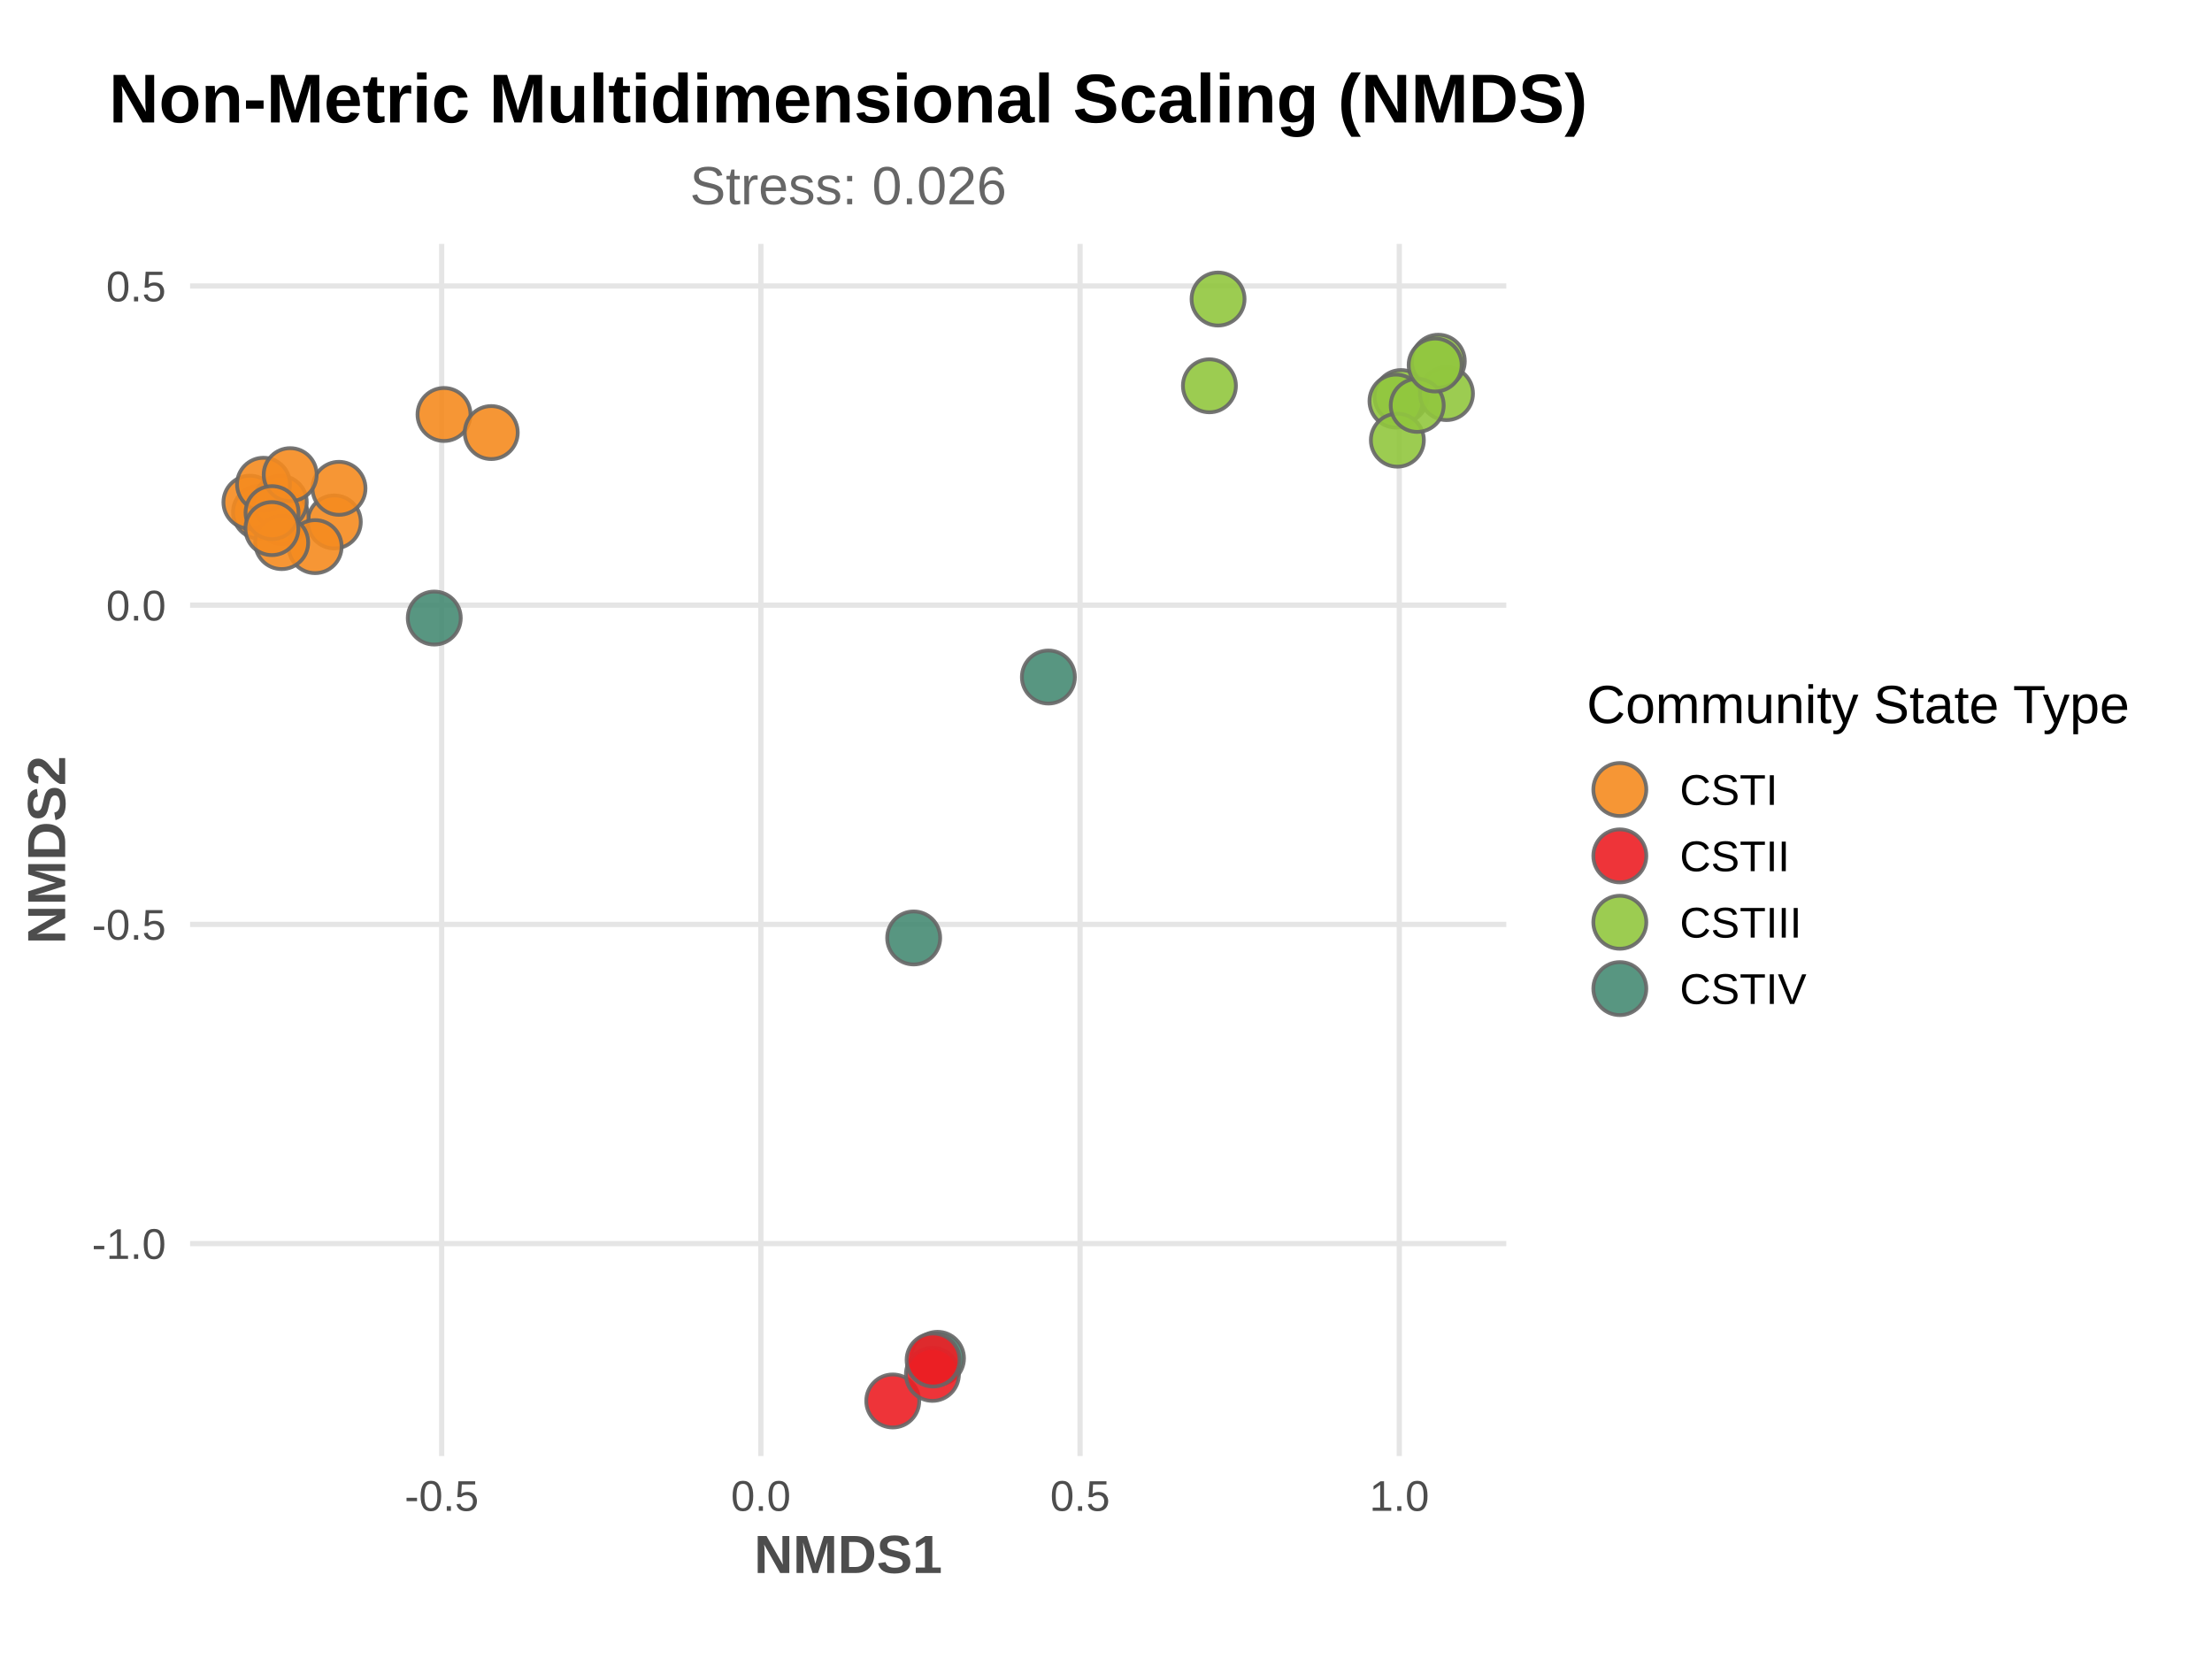
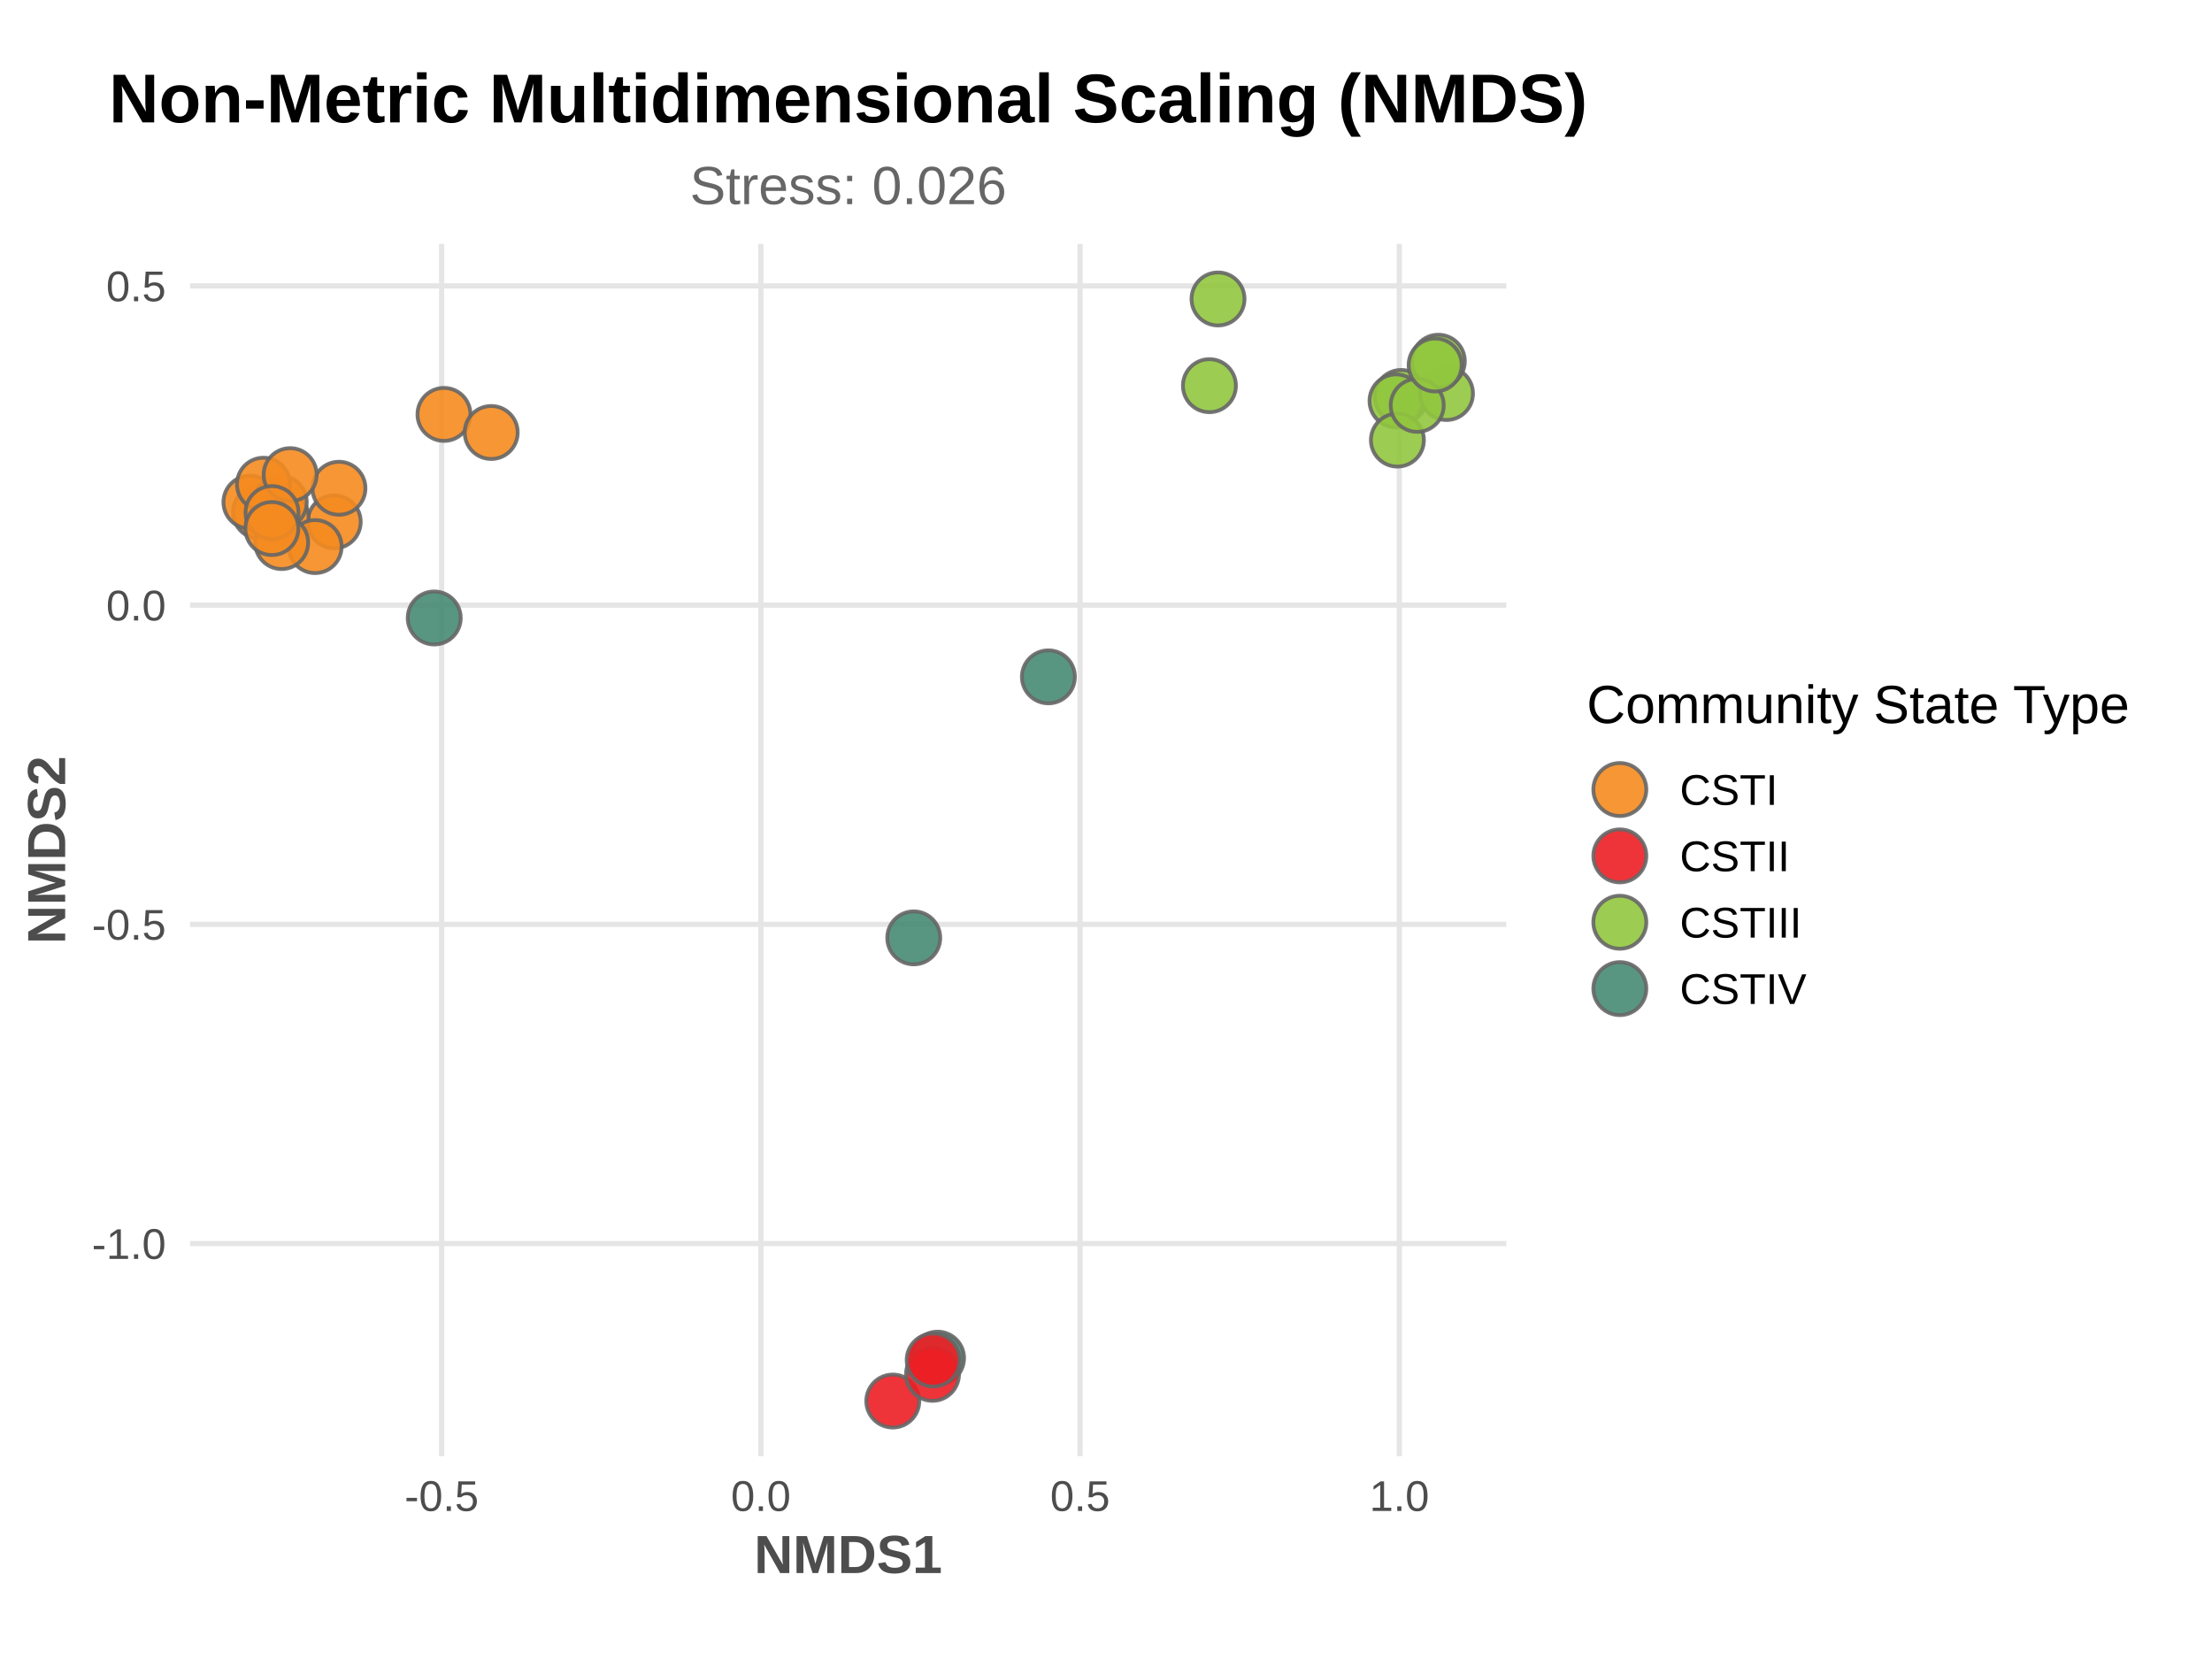
<svg xmlns="http://www.w3.org/2000/svg" class="svglite" width="576.00pt" height="432.00pt" viewBox="0 0 576.00 432.00">
  <defs>
    <style type="text/css">
    .svglite line, .svglite polyline, .svglite polygon, .svglite path, .svglite rect, .svglite circle {
      fill: none;
      stroke: #000000;
      stroke-linecap: round;
      stroke-linejoin: round;
      stroke-miterlimit: 10.00;
    }
    .svglite text {
      white-space: pre;
    }
  </style>
  </defs>
  <rect width="100%" height="100%" style="stroke: none; fill: #FFFFFF;" />
  <defs>
    <clipPath id="cpMC4wMHw1NzYuMDB8MC4wMHw0MzIuMDA=">
      <rect x="0.00" y="0.00" width="576.00" height="432.00" />
    </clipPath>
  </defs>
  <g clip-path="url(#cpMC4wMHw1NzYuMDB8MC4wMHw0MzIuMDA=)">
</g>
  <defs>
-     <clipPath id="cpMC4wMHw1NzYuMDB8MTIuMDd8NDE5Ljkz">
-       <rect x="0.00" y="12.07" width="576.00" height="407.86" />
+     <clipPath id="cpMC4wMHw1NzYuMDB8MTIuMDR8NDE5Ljk2">
+       <rect x="0.00" y="12.04" width="576.00" height="407.92" />
    </clipPath>
  </defs>
-   <g clip-path="url(#cpMC4wMHw1NzYuMDB8MTIuMDd8NDE5Ljkz)">
-     <rect x="0.00" y="12.07" width="576.00" height="407.86" style="stroke-width: 1.36; stroke: none; fill: #FFFFFF;" />
+   <g clip-path="url(#cpMC4wMHw1NzYuMDB8MTIuMDR8NDE5Ljk2)">
+     <rect x="0.00" y="12.04" width="576.00" height="407.92" style="stroke-width: 1.36; stroke: none; fill: #FFFFFF;" />
  </g>
  <g clip-path="url(#cpMC4wMHw1NzYuMDB8MC4wMHw0MzIuMDA=)">
</g>
  <defs>
-     <clipPath id="cpNDkuNTB8MzkyLjI0fDYzLjUyfDM3OS4xNQ==">
-       <rect x="49.50" y="63.52" width="342.74" height="315.63" />
+     <clipPath id="cpNDkuNTB8MzkyLjI0fDYzLjUwfDM3OS4xOA==">
+       <rect x="49.50" y="63.50" width="342.74" height="315.68" />
    </clipPath>
  </defs>
-   <g clip-path="url(#cpNDkuNTB8MzkyLjI0fDYzLjUyfDM3OS4xNQ==)">
-     <polyline points="49.50,323.83 392.24,323.83 " style="stroke-width: 1.36; stroke: #E5E5E5; stroke-linecap: butt;" />
-     <polyline points="49.50,240.71 392.24,240.71 " style="stroke-width: 1.36; stroke: #E5E5E5; stroke-linecap: butt;" />
-     <polyline points="49.50,157.59 392.24,157.59 " style="stroke-width: 1.36; stroke: #E5E5E5; stroke-linecap: butt;" />
-     <polyline points="49.50,74.47 392.24,74.47 " style="stroke-width: 1.36; stroke: #E5E5E5; stroke-linecap: butt;" />
-     <polyline points="115.01,379.15 115.01,63.52 " style="stroke-width: 1.36; stroke: #E5E5E5; stroke-linecap: butt;" />
-     <polyline points="198.13,379.15 198.13,63.52 " style="stroke-width: 1.36; stroke: #E5E5E5; stroke-linecap: butt;" />
-     <polyline points="281.25,379.15 281.25,63.52 " style="stroke-width: 1.36; stroke: #E5E5E5; stroke-linecap: butt;" />
-     <polyline points="364.37,379.15 364.37,63.52 " style="stroke-width: 1.36; stroke: #E5E5E5; stroke-linecap: butt;" />
-     <circle cx="115.62" cy="107.93" r="6.90" style="stroke-width: 0.99; stroke: #666666; stroke-opacity: 0.90; fill: #F58B1F; fill-opacity: 0.90;" />
-     <circle cx="87.05" cy="135.91" r="6.90" style="stroke-width: 0.99; stroke: #666666; stroke-opacity: 0.90; fill: #F58B1F; fill-opacity: 0.90;" />
-     <circle cx="232.47" cy="364.81" r="6.90" style="stroke-width: 0.99; stroke: #666666; stroke-opacity: 0.90; fill: #EC1E24; fill-opacity: 0.90;" />
+   <g clip-path="url(#cpNDkuNTB8MzkyLjI0fDYzLjUwfDM3OS4xOA==)">
+     <polyline points="49.50,323.82 392.24,323.82 " style="stroke-width: 1.36; stroke: #E5E5E5; stroke-linecap: butt;" />
+     <polyline points="49.50,240.70 392.24,240.70 " style="stroke-width: 1.36; stroke: #E5E5E5; stroke-linecap: butt;" />
+     <polyline points="49.50,157.57 392.24,157.57 " style="stroke-width: 1.36; stroke: #E5E5E5; stroke-linecap: butt;" />
+     <polyline points="49.50,74.45 392.24,74.45 " style="stroke-width: 1.36; stroke: #E5E5E5; stroke-linecap: butt;" />
+     <polyline points="115.00,379.18 115.00,63.50 " style="stroke-width: 1.36; stroke: #E5E5E5; stroke-linecap: butt;" />
+     <polyline points="198.13,379.18 198.13,63.50 " style="stroke-width: 1.36; stroke: #E5E5E5; stroke-linecap: butt;" />
+     <polyline points="281.25,379.18 281.25,63.50 " style="stroke-width: 1.36; stroke: #E5E5E5; stroke-linecap: butt;" />
+     <polyline points="364.38,379.18 364.38,63.50 " style="stroke-width: 1.36; stroke: #E5E5E5; stroke-linecap: butt;" />
+     <circle cx="115.61" cy="107.91" r="6.90" style="stroke-width: 0.99; stroke: #666666; stroke-opacity: 0.90; fill: #F58B1F; fill-opacity: 0.90;" />
+     <circle cx="87.03" cy="135.89" r="6.90" style="stroke-width: 0.99; stroke: #666666; stroke-opacity: 0.90; fill: #F58B1F; fill-opacity: 0.90;" />
+     <circle cx="232.48" cy="364.83" r="6.90" style="stroke-width: 0.99; stroke: #666666; stroke-opacity: 0.90; fill: #EC1E24; fill-opacity: 0.90;" />
    <circle cx="73.47" cy="134.78" r="6.90" style="stroke-width: 0.99; stroke: #666666; stroke-opacity: 0.90; fill: #F58B1F; fill-opacity: 0.90;" />
-     <circle cx="244.12" cy="353.70" r="6.90" style="stroke-width: 0.99; stroke: #666666; stroke-opacity: 0.90; fill: #468B74; fill-opacity: 0.90;" />
-     <circle cx="67.58" cy="133.38" r="6.90" style="stroke-width: 0.99; stroke: #666666; stroke-opacity: 0.90; fill: #F58B1F; fill-opacity: 0.90;" />
-     <circle cx="242.80" cy="357.88" r="6.90" style="stroke-width: 0.99; stroke: #666666; stroke-opacity: 0.90; fill: #EC1E24; fill-opacity: 0.90;" />
-     <circle cx="364.84" cy="103.26" r="6.90" style="stroke-width: 0.99; stroke: #666666; stroke-opacity: 0.90; fill: #92C73E; fill-opacity: 0.90;" />
-     <circle cx="65.08" cy="130.77" r="6.90" style="stroke-width: 0.99; stroke: #666666; stroke-opacity: 0.90; fill: #F58B1F; fill-opacity: 0.90;" />
-     <circle cx="363.51" cy="104.44" r="6.90" style="stroke-width: 0.99; stroke: #666666; stroke-opacity: 0.90; fill: #92C73E; fill-opacity: 0.90;" />
-     <circle cx="363.87" cy="114.62" r="6.90" style="stroke-width: 0.99; stroke: #666666; stroke-opacity: 0.90; fill: #92C73E; fill-opacity: 0.90;" />
-     <circle cx="237.92" cy="244.24" r="6.90" style="stroke-width: 0.99; stroke: #666666; stroke-opacity: 0.90; fill: #468B74; fill-opacity: 0.90;" />
-     <circle cx="314.93" cy="100.46" r="6.90" style="stroke-width: 0.99; stroke: #666666; stroke-opacity: 0.90; fill: #92C73E; fill-opacity: 0.90;" />
-     <circle cx="273.00" cy="176.30" r="6.90" style="stroke-width: 0.99; stroke: #666666; stroke-opacity: 0.90; fill: #468B74; fill-opacity: 0.90;" />
-     <circle cx="376.66" cy="102.49" r="6.90" style="stroke-width: 0.99; stroke: #666666; stroke-opacity: 0.90; fill: #92C73E; fill-opacity: 0.90;" />
-     <circle cx="374.53" cy="94.06" r="6.90" style="stroke-width: 0.99; stroke: #666666; stroke-opacity: 0.90; fill: #92C73E; fill-opacity: 0.90;" />
-     <circle cx="72.98" cy="130.79" r="6.90" style="stroke-width: 0.99; stroke: #666666; stroke-opacity: 0.90; fill: #F58B1F; fill-opacity: 0.90;" />
-     <circle cx="317.18" cy="77.87" r="6.90" style="stroke-width: 0.99; stroke: #666666; stroke-opacity: 0.90; fill: #92C73E; fill-opacity: 0.90;" />
-     <circle cx="242.98" cy="354.14" r="6.90" style="stroke-width: 0.99; stroke: #666666; stroke-opacity: 0.90; fill: #EC1E24; fill-opacity: 0.90;" />
-     <circle cx="369.04" cy="105.56" r="6.90" style="stroke-width: 0.99; stroke: #666666; stroke-opacity: 0.90; fill: #92C73E; fill-opacity: 0.90;" />
-     <circle cx="68.62" cy="126.10" r="6.90" style="stroke-width: 0.99; stroke: #666666; stroke-opacity: 0.90; fill: #F58B1F; fill-opacity: 0.90;" />
-     <circle cx="113.08" cy="160.94" r="6.90" style="stroke-width: 0.99; stroke: #666666; stroke-opacity: 0.90; fill: #468B74; fill-opacity: 0.90;" />
-     <circle cx="88.27" cy="127.16" r="6.90" style="stroke-width: 0.99; stroke: #666666; stroke-opacity: 0.90; fill: #F58B1F; fill-opacity: 0.90;" />
-     <circle cx="82.06" cy="142.34" r="6.90" style="stroke-width: 0.99; stroke: #666666; stroke-opacity: 0.90; fill: #F58B1F; fill-opacity: 0.90;" />
-     <circle cx="127.92" cy="112.64" r="6.90" style="stroke-width: 0.99; stroke: #666666; stroke-opacity: 0.90; fill: #F58B1F; fill-opacity: 0.90;" />
-     <circle cx="73.35" cy="141.29" r="6.90" style="stroke-width: 0.99; stroke: #666666; stroke-opacity: 0.90; fill: #F58B1F; fill-opacity: 0.90;" />
-     <circle cx="75.57" cy="123.60" r="6.90" style="stroke-width: 0.99; stroke: #666666; stroke-opacity: 0.90; fill: #F58B1F; fill-opacity: 0.90;" />
-     <circle cx="70.84" cy="133.49" r="6.90" style="stroke-width: 0.99; stroke: #666666; stroke-opacity: 0.90; fill: #F58B1F; fill-opacity: 0.90;" />
-     <circle cx="373.71" cy="95.05" r="6.90" style="stroke-width: 0.99; stroke: #666666; stroke-opacity: 0.90; fill: #92C73E; fill-opacity: 0.90;" />
-     <circle cx="70.80" cy="137.65" r="6.90" style="stroke-width: 0.99; stroke: #666666; stroke-opacity: 0.90; fill: #F58B1F; fill-opacity: 0.90;" />
+     <circle cx="244.14" cy="353.66" r="6.90" style="stroke-width: 0.99; stroke: #666666; stroke-opacity: 0.90; fill: #468B74; fill-opacity: 0.90;" />
+     <circle cx="67.58" cy="133.37" r="6.90" style="stroke-width: 0.99; stroke: #666666; stroke-opacity: 0.90; fill: #F58B1F; fill-opacity: 0.90;" />
+     <circle cx="242.82" cy="357.87" r="6.90" style="stroke-width: 0.99; stroke: #666666; stroke-opacity: 0.90; fill: #EC1E24; fill-opacity: 0.90;" />
+     <circle cx="364.85" cy="103.24" r="6.90" style="stroke-width: 0.99; stroke: #666666; stroke-opacity: 0.90; fill: #92C73E; fill-opacity: 0.90;" />
+     <circle cx="65.08" cy="130.76" r="6.90" style="stroke-width: 0.99; stroke: #666666; stroke-opacity: 0.90; fill: #F58B1F; fill-opacity: 0.90;" />
+     <circle cx="363.52" cy="104.39" r="6.90" style="stroke-width: 0.99; stroke: #666666; stroke-opacity: 0.90; fill: #92C73E; fill-opacity: 0.90;" />
+     <circle cx="363.88" cy="114.60" r="6.90" style="stroke-width: 0.99; stroke: #666666; stroke-opacity: 0.90; fill: #92C73E; fill-opacity: 0.90;" />
+     <circle cx="237.94" cy="244.22" r="6.90" style="stroke-width: 0.99; stroke: #666666; stroke-opacity: 0.90; fill: #468B74; fill-opacity: 0.90;" />
+     <circle cx="314.93" cy="100.43" r="6.90" style="stroke-width: 0.99; stroke: #666666; stroke-opacity: 0.90; fill: #92C73E; fill-opacity: 0.90;" />
+     <circle cx="273.00" cy="176.25" r="6.90" style="stroke-width: 0.99; stroke: #666666; stroke-opacity: 0.90; fill: #468B74; fill-opacity: 0.90;" />
+     <circle cx="376.66" cy="102.47" r="6.90" style="stroke-width: 0.99; stroke: #666666; stroke-opacity: 0.90; fill: #92C73E; fill-opacity: 0.90;" />
+     <circle cx="374.54" cy="94.06" r="6.90" style="stroke-width: 0.99; stroke: #666666; stroke-opacity: 0.90; fill: #92C73E; fill-opacity: 0.90;" />
+     <circle cx="72.98" cy="130.78" r="6.90" style="stroke-width: 0.99; stroke: #666666; stroke-opacity: 0.90; fill: #F58B1F; fill-opacity: 0.90;" />
+     <circle cx="317.17" cy="77.85" r="6.90" style="stroke-width: 0.99; stroke: #666666; stroke-opacity: 0.90; fill: #92C73E; fill-opacity: 0.90;" />
+     <circle cx="243.00" cy="354.14" r="6.90" style="stroke-width: 0.99; stroke: #666666; stroke-opacity: 0.90; fill: #EC1E24; fill-opacity: 0.90;" />
+     <circle cx="369.04" cy="105.55" r="6.90" style="stroke-width: 0.99; stroke: #666666; stroke-opacity: 0.90; fill: #92C73E; fill-opacity: 0.90;" />
+     <circle cx="68.61" cy="126.09" r="6.90" style="stroke-width: 0.99; stroke: #666666; stroke-opacity: 0.90; fill: #F58B1F; fill-opacity: 0.90;" />
+     <circle cx="113.07" cy="160.92" r="6.90" style="stroke-width: 0.99; stroke: #666666; stroke-opacity: 0.90; fill: #468B74; fill-opacity: 0.90;" />
+     <circle cx="88.26" cy="127.14" r="6.90" style="stroke-width: 0.99; stroke: #666666; stroke-opacity: 0.90; fill: #F58B1F; fill-opacity: 0.90;" />
+     <circle cx="82.06" cy="142.33" r="6.90" style="stroke-width: 0.99; stroke: #666666; stroke-opacity: 0.90; fill: #F58B1F; fill-opacity: 0.90;" />
+     <circle cx="127.91" cy="112.62" r="6.90" style="stroke-width: 0.99; stroke: #666666; stroke-opacity: 0.90; fill: #F58B1F; fill-opacity: 0.90;" />
+     <circle cx="73.34" cy="141.28" r="6.90" style="stroke-width: 0.99; stroke: #666666; stroke-opacity: 0.90; fill: #F58B1F; fill-opacity: 0.90;" />
+     <circle cx="75.56" cy="123.60" r="6.90" style="stroke-width: 0.99; stroke: #666666; stroke-opacity: 0.90; fill: #F58B1F; fill-opacity: 0.90;" />
+     <circle cx="70.83" cy="133.48" r="6.90" style="stroke-width: 0.99; stroke: #666666; stroke-opacity: 0.90; fill: #F58B1F; fill-opacity: 0.90;" />
+     <circle cx="373.71" cy="95.04" r="6.90" style="stroke-width: 0.99; stroke: #666666; stroke-opacity: 0.90; fill: #92C73E; fill-opacity: 0.90;" />
+     <circle cx="70.79" cy="137.63" r="6.90" style="stroke-width: 0.99; stroke: #666666; stroke-opacity: 0.90; fill: #F58B1F; fill-opacity: 0.90;" />
  </g>
  <g clip-path="url(#cpMC4wMHw1NzYuMDB8MC4wMHw0MzIuMDA=)">
    <text x="43.22" y="327.82" text-anchor="end" style="font-size: 11.20px;fill: #4D4D4D; font-family: &quot;Liberation Sans&quot;;" textLength="19.40px" lengthAdjust="spacingAndGlyphs">-1.0</text>
-     <text x="43.22" y="244.70" text-anchor="end" style="font-size: 11.20px;fill: #4D4D4D; font-family: &quot;Liberation Sans&quot;;" textLength="19.40px" lengthAdjust="spacingAndGlyphs">-0.5</text>
-     <text x="43.22" y="161.58" text-anchor="end" style="font-size: 11.20px;fill: #4D4D4D; font-family: &quot;Liberation Sans&quot;;" textLength="15.80px" lengthAdjust="spacingAndGlyphs">0.0</text>
-     <text x="43.22" y="78.47" text-anchor="end" style="font-size: 11.20px;fill: #4D4D4D; font-family: &quot;Liberation Sans&quot;;" textLength="15.80px" lengthAdjust="spacingAndGlyphs">0.5</text>
-     <text x="115.01" y="393.42" text-anchor="middle" style="font-size: 11.20px;fill: #4D4D4D; font-family: &quot;Liberation Sans&quot;;" textLength="19.40px" lengthAdjust="spacingAndGlyphs">-0.5</text>
-     <text x="198.13" y="393.42" text-anchor="middle" style="font-size: 11.20px;fill: #4D4D4D; font-family: &quot;Liberation Sans&quot;;" textLength="15.80px" lengthAdjust="spacingAndGlyphs">0.0</text>
-     <text x="281.25" y="393.42" text-anchor="middle" style="font-size: 11.20px;fill: #4D4D4D; font-family: &quot;Liberation Sans&quot;;" textLength="15.80px" lengthAdjust="spacingAndGlyphs">0.5</text>
-     <text x="364.37" y="393.42" text-anchor="middle" style="font-size: 11.20px;fill: #4D4D4D; font-family: &quot;Liberation Sans&quot;;" textLength="15.80px" lengthAdjust="spacingAndGlyphs">1.0</text>
-     <text x="220.87" y="409.60" text-anchor="middle" style="font-size: 14.00px; font-weight: bold;fill: #4D4D4D; font-family: &quot;Liberation Sans&quot;;" textLength="50.67px" lengthAdjust="spacingAndGlyphs">NMDS1</text>
+     <text x="43.22" y="244.69" text-anchor="end" style="font-size: 11.20px;fill: #4D4D4D; font-family: &quot;Liberation Sans&quot;;" textLength="19.40px" lengthAdjust="spacingAndGlyphs">-0.5</text>
+     <text x="43.22" y="161.57" text-anchor="end" style="font-size: 11.20px;fill: #4D4D4D; font-family: &quot;Liberation Sans&quot;;" textLength="15.80px" lengthAdjust="spacingAndGlyphs">0.0</text>
+     <text x="43.22" y="78.44" text-anchor="end" style="font-size: 11.20px;fill: #4D4D4D; font-family: &quot;Liberation Sans&quot;;" textLength="15.80px" lengthAdjust="spacingAndGlyphs">0.5</text>
+     <text x="115.00" y="393.45" text-anchor="middle" style="font-size: 11.20px;fill: #4D4D4D; font-family: &quot;Liberation Sans&quot;;" textLength="19.40px" lengthAdjust="spacingAndGlyphs">-0.5</text>
+     <text x="198.13" y="393.45" text-anchor="middle" style="font-size: 11.20px;fill: #4D4D4D; font-family: &quot;Liberation Sans&quot;;" textLength="15.80px" lengthAdjust="spacingAndGlyphs">0.0</text>
+     <text x="281.25" y="393.45" text-anchor="middle" style="font-size: 11.20px;fill: #4D4D4D; font-family: &quot;Liberation Sans&quot;;" textLength="15.80px" lengthAdjust="spacingAndGlyphs">0.5</text>
+     <text x="364.38" y="393.45" text-anchor="middle" style="font-size: 11.20px;fill: #4D4D4D; font-family: &quot;Liberation Sans&quot;;" textLength="15.80px" lengthAdjust="spacingAndGlyphs">1.0</text>
+     <text x="220.87" y="409.62" text-anchor="middle" style="font-size: 14.00px; font-weight: bold;fill: #4D4D4D; font-family: &quot;Liberation Sans&quot;;" textLength="50.67px" lengthAdjust="spacingAndGlyphs">NMDS1</text>
    <text transform="translate(16.97,221.34) rotate(-90)" text-anchor="middle" style="font-size: 14.00px; font-weight: bold;fill: #4D4D4D; font-family: &quot;Liberation Sans&quot;;" textLength="50.67px" lengthAdjust="spacingAndGlyphs">NMDS2</text>
    <text x="413.16" y="188.29" style="font-size: 14.00px; font-family: &quot;Liberation Sans&quot;;" textLength="148.89px" lengthAdjust="spacingAndGlyphs">Community State Type</text>
    <circle cx="421.80" cy="205.59" r="6.90" style="stroke-width: 0.99; stroke: #666666; stroke-opacity: 0.90; fill: #F58B1F; fill-opacity: 0.90;" />
    <circle cx="421.80" cy="222.87" r="6.90" style="stroke-width: 0.99; stroke: #666666; stroke-opacity: 0.90; fill: #EC1E24; fill-opacity: 0.90;" />
    <circle cx="421.80" cy="240.15" r="6.90" style="stroke-width: 0.99; stroke: #666666; stroke-opacity: 0.90; fill: #92C73E; fill-opacity: 0.90;" />
    <circle cx="421.80" cy="257.43" r="6.90" style="stroke-width: 0.99; stroke: #666666; stroke-opacity: 0.90; fill: #468B74; fill-opacity: 0.90;" />
    <text x="437.42" y="209.58" style="font-size: 11.20px; font-family: &quot;Liberation Sans&quot;;" textLength="23.23px" lengthAdjust="spacingAndGlyphs">CSTI</text>
    <text x="437.42" y="226.86" style="font-size: 11.20px; font-family: &quot;Liberation Sans&quot;;" textLength="27.02px" lengthAdjust="spacingAndGlyphs">CSTII</text>
    <text x="437.42" y="244.14" style="font-size: 11.20px; font-family: &quot;Liberation Sans&quot;;" textLength="30.82px" lengthAdjust="spacingAndGlyphs">CSTIII</text>
    <text x="437.42" y="261.42" style="font-size: 11.20px; font-family: &quot;Liberation Sans&quot;;" textLength="29.94px" lengthAdjust="spacingAndGlyphs">CSTIV</text>
-     <text x="220.87" y="53.19" text-anchor="middle" style="font-size: 14.00px;fill: #666666; font-family: &quot;Liberation Sans&quot;;" textLength="83.00px" lengthAdjust="spacingAndGlyphs">Stress: 0.026</text>
-     <text x="220.87" y="31.89" text-anchor="middle" style="font-size: 18.00px; font-weight: bold; font-family: &quot;Liberation Sans&quot;;" textLength="405.55px" lengthAdjust="spacingAndGlyphs">Non-Metric Multidimensional Scaling (NMDS)</text>
+     <text x="220.87" y="53.16" text-anchor="middle" style="font-size: 14.00px;fill: #666666; font-family: &quot;Liberation Sans&quot;;" textLength="83.00px" lengthAdjust="spacingAndGlyphs">Stress: 0.026</text>
+     <text x="220.87" y="31.87" text-anchor="middle" style="font-size: 18.00px; font-weight: bold; font-family: &quot;Liberation Sans&quot;;" textLength="405.55px" lengthAdjust="spacingAndGlyphs">Non-Metric Multidimensional Scaling (NMDS)</text>
  </g>
</svg>
